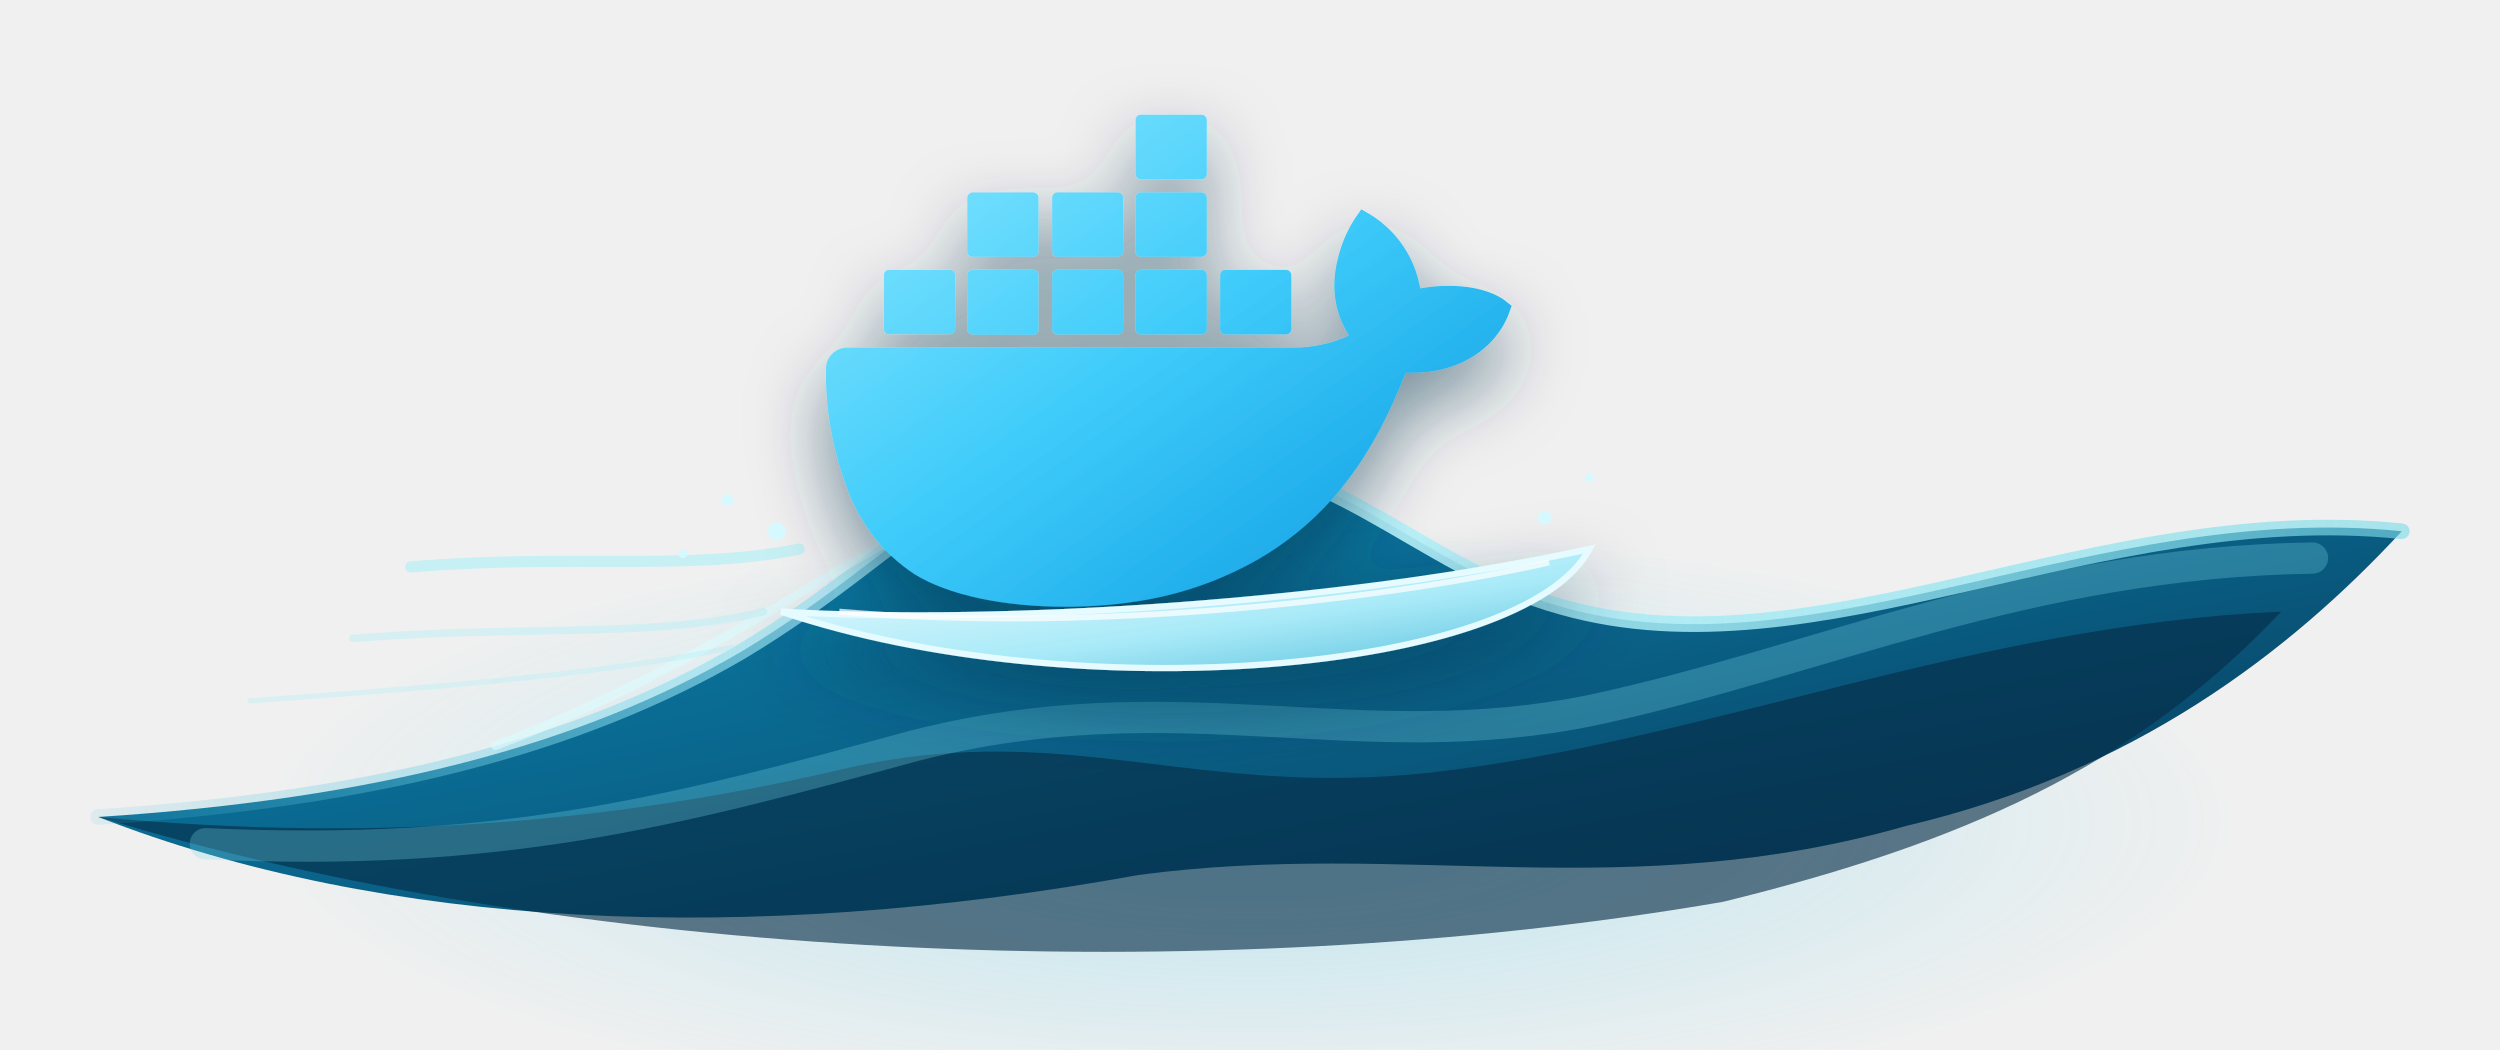
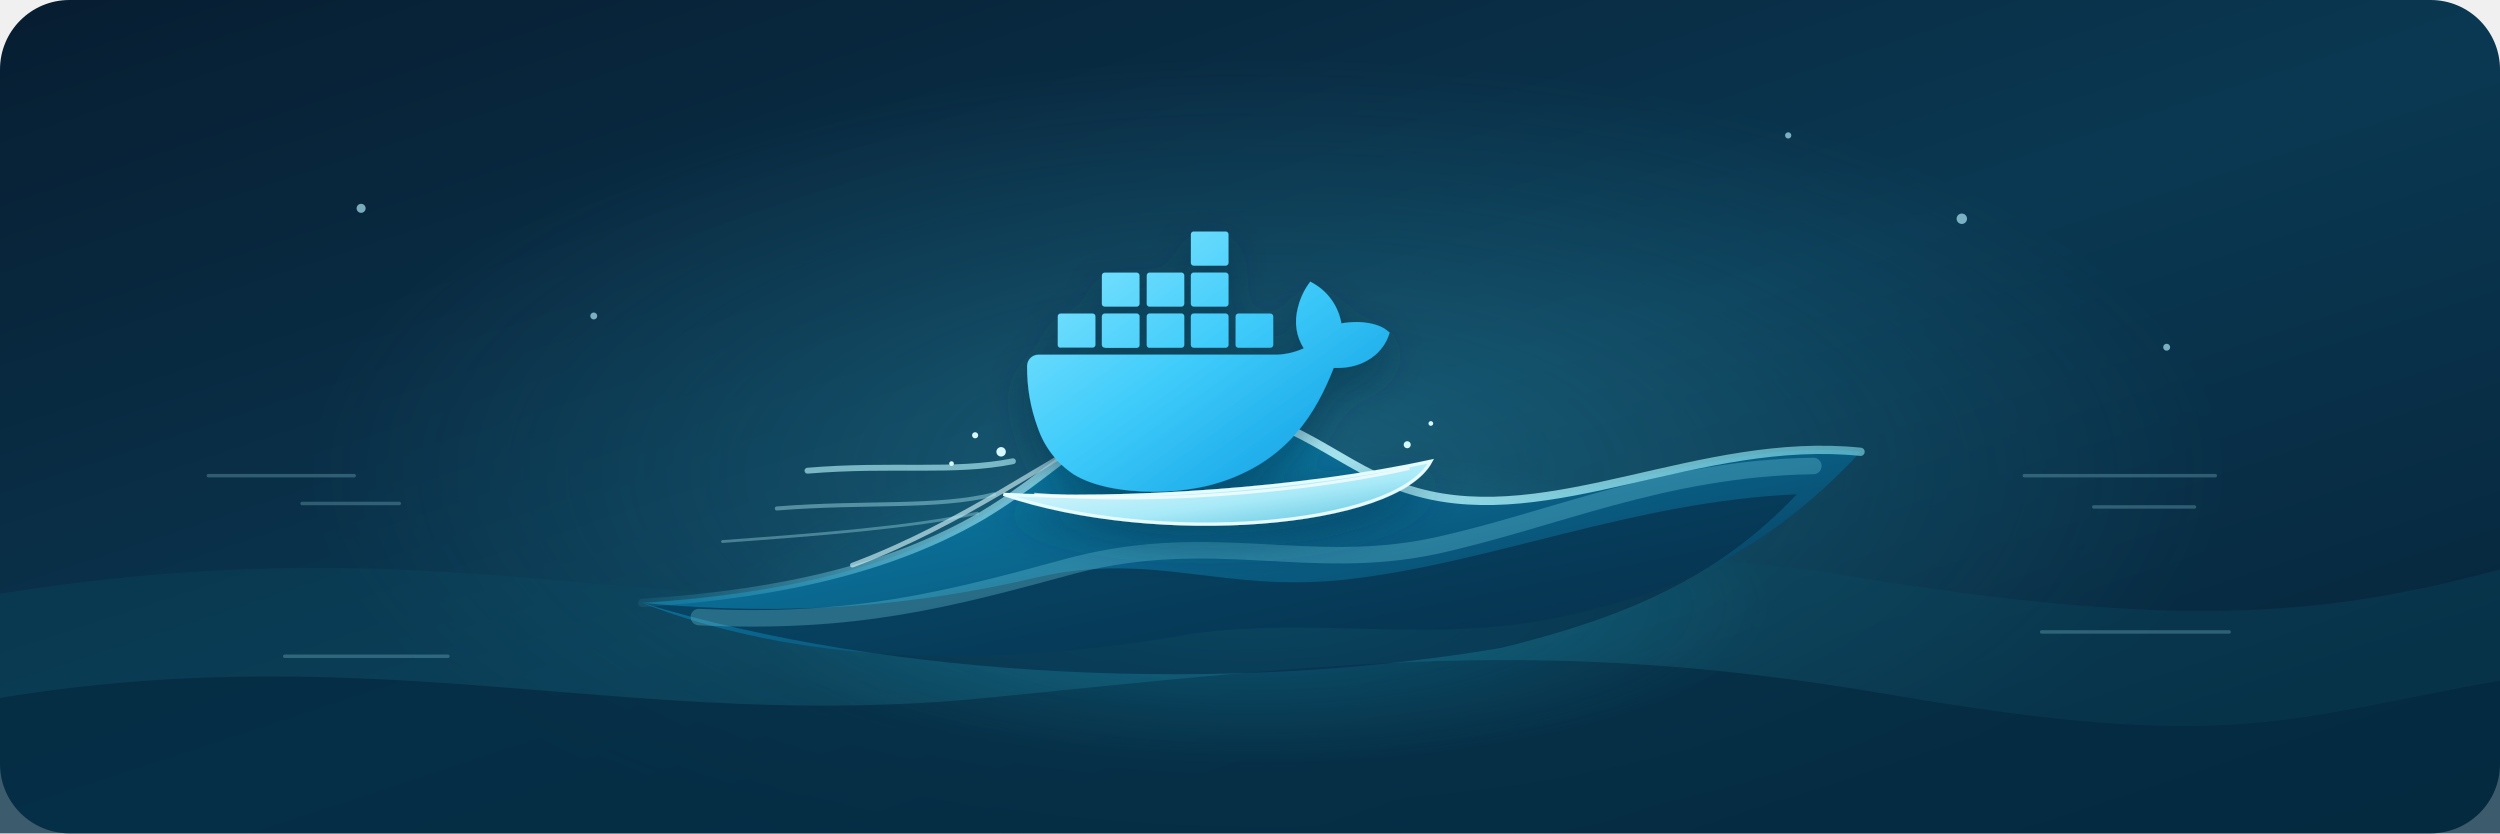
- <svg xmlns="http://www.w3.org/2000/svg" viewBox="0 65 560 235" role="img" aria-labelledby="boost-title boost-desc">
+ <svg xmlns="http://www.w3.org/2000/svg" viewBox="0 0 720 240" role="img" aria-labelledby="boost-title boost-desc">
  <style>
    .wave-static { display: none; }
    .ocean-glow { animation: ocean-breathe 3.3s ease-in-out infinite; }
    .foam-swell { animation: foam-shimmer 2.2s ease-in-out infinite; }
    .surfer-motion { transform-box: view-box; transform-origin: 265px 203px; filter: drop-shadow(0 7px 8px #022e4880); animation: surf-ride 2.2s ease-in-out infinite; }
    .wake path { animation: wake-flow 1.35s ease-out infinite; }
    .wake path:nth-child(2) { animation-delay: .18s; }
    .wake path:nth-child(3) { animation-delay: .36s; }
    .sea-spray circle { animation: spray 1.8s ease-out infinite; }
    .sea-spray circle:nth-child(2n) { animation-delay: .55s; }
    .sea-spray circle:nth-child(3n) { animation-delay: 1s; }
    @keyframes ocean-breathe { 0%,100% { opacity: .55; transform: scale(.96); } 50% { opacity: 1; transform: scale(1.03); } }
    @keyframes foam-shimmer { 0%,100% { opacity: .45; } 50% { opacity: .85; } }
    @keyframes surf-ride { 0%,100% { transform: translate(-3px,2px) rotate(-1.8deg); } 50% { transform: translate(5px,-7px) rotate(1.8deg); } }
    @keyframes wake-flow { 0% { opacity: 0; transform: translateX(-34px); } 30% { opacity: .8; } 100% { opacity: 0; transform: translateX(37px); } }
    @keyframes spray { 0% { opacity: 0; transform: translate(-16px,4px); } 35% { opacity: .8; } 100% { opacity: 0; transform: translate(21px,-14px); } }
    @media (prefers-reduced-motion: reduce) {
      .wave-animated { display: none; }
      .wave-static { display: inline; }
      .ocean-glow,.foam-swell,.surfer-motion,.wake path,.sea-spray circle { animation: none; }
    }
  </style>
  <defs>
    <linearGradient id="ocean-blue" x1="0" y1="0" x2="1" y2="1">
      <stop stop-color="#0b8cb6" />
      <stop offset=".5" stop-color="#0a648b" />
      <stop offset="1" stop-color="#06314e" />
    </linearGradient>
    <linearGradient id="wave-foam" x1="0" y1="0" x2="1" y2="0">
      <stop stop-color="#4bbcd8" stop-opacity=".1" />
      <stop offset=".45" stop-color="#c5f8ff" />
      <stop offset="1" stop-color="#7ddbe9" stop-opacity=".62" />
    </linearGradient>
    <linearGradient id="surfboard-color" x1="0" y1="0" x2="1" y2="1">
      <stop stop-color="#f2fdff" />
      <stop offset=".6" stop-color="#a9eaf8" />
      <stop offset="1" stop-color="#52bcd9" />
    </linearGradient>
    <linearGradient id="whale-blue" x1="0" y1="0" x2="1" y2="1">
      <stop stop-color="#8de9ff" />
      <stop offset=".48" stop-color="#3ecbfa" />
      <stop offset="1" stop-color="#0796df" />
    </linearGradient>
    <radialGradient id="ocean-glow">
      <stop stop-color="#1cc3eb" stop-opacity=".25" />
      <stop offset="1" stop-color="#1cc3eb" stop-opacity="0" />
    </radialGradient>
+     <linearGradient id="sky" x1="0" y1="0" x2="1" y2="1">
+       <stop stop-color="#071d31" />
+       <stop offset=".52" stop-color="#0a3852" />
+       <stop offset="1" stop-color="#052237" />
+     </linearGradient>
+     <radialGradient id="horizon">
+       <stop stop-color="#45d6ef" stop-opacity=".25" />
+       <stop offset="1" stop-color="#45d6ef" stop-opacity="0" />
+     </radialGradient>
  </defs>
-   <ellipse class="ocean-glow" cx="280" cy="249" rx="220" ry="67" fill="url(#ocean-glow)" />
-   <g class="sea-scene">
-     <path class="sea-body wave-animated" d="M22 248C84 244 130 232 166 211C206 187 214 166 257 166C298 165 317 192 350 201C407 217 470 177 538 184C513 211 478 238 427 250C364 268 315 253 255 261C167 277 86 273 22 248Z" fill="url(#ocean-blue)">
-       <animate attributeName="d" values="M22 248C84 244 130 232 166 211C206 187 214 166 257 166C298 165 317 192 350 201C407 217 470 177 538 184C513 211 478 238 427 250C364 268 315 253 255 261C167 277 86 273 22 248Z;M22 251C82 239 132 238 172 213C209 187 226 174 264 171C301 169 321 190 354 197C410 208 464 185 538 178C510 211 480 231 427 249C366 267 313 258 253 265C164 276 86 277 22 251Z;M22 248C84 244 130 232 166 211C206 187 214 166 257 166C298 165 317 192 350 201C407 217 470 177 538 184C513 211 478 238 427 250C364 268 315 253 255 261C167 277 86 273 22 248Z" dur="5.2s" repeatCount="indefinite" calcMode="spline" keyTimes="0;.5;1" keySplines=".45 0 .55 1;.45 0 .55 1" />
-     </path>
-     <path class="sea-body wave-static" d="M22 248C84 244 130 232 166 211C206 187 214 166 257 166C298 165 317 192 350 201C407 217 470 177 538 184C513 211 478 238 427 250C364 268 315 253 255 261C167 277 86 273 22 248Z" fill="url(#ocean-blue)" />
-     <path class="sea-depth" d="M22 248C86 254 139 249 190 237C239 226 268 244 321 238C382 231 442 205 511 202C478 237 439 254 386 267C270 287 127 280 22 248Z" fill="#052b46" opacity=".62" />
-     <path class="foam-crest wave-animated" d="M22 248C84 244 130 232 166 211C206 187 214 166 257 166C298 165 317 192 350 201C407 217 470 177 538 184" fill="none" stroke="url(#wave-foam)" stroke-width="3.5" stroke-linecap="round">
-       <animate attributeName="d" values="M22 248C84 244 130 232 166 211C206 187 214 166 257 166C298 165 317 192 350 201C407 217 470 177 538 184;M22 251C82 239 132 238 172 213C209 187 226 174 264 171C301 169 321 190 354 197C410 208 464 185 538 178;M22 248C84 244 130 232 166 211C206 187 214 166 257 166C298 165 317 192 350 201C407 217 470 177 538 184" dur="5.2s" repeatCount="indefinite" calcMode="spline" keyTimes="0;.5;1" keySplines=".45 0 .55 1;.45 0 .55 1" />
-     </path>
-     <path class="foam-crest wave-static" d="M22 248C84 244 130 232 166 211C206 187 214 166 257 166C298 165 317 192 350 201C407 217 470 177 538 184" fill="none" stroke="url(#wave-foam)" stroke-width="3.5" stroke-linecap="round" />
-     <path class="foam-curl" d="M111 232C159 214 195 186 220 175C242 163 262 162 286 173" fill="none" stroke="#dcfbff" stroke-opacity=".62" stroke-width="2" stroke-linecap="round" />
-     <path class="foam-swell" d="M46 254C112 257 150 247 205 232C264 217 304 235 357 224C408 213 454 191 518 190" fill="none" stroke="#80dbe9" stroke-opacity=".28" stroke-width="7" stroke-linecap="round" />
+   <rect width="720" height="240" rx="20" fill="url(#sky)" />
+   <ellipse cx="365" cy="136" rx="280" ry="120" fill="url(#horizon)" />
+   <path d="M0 171C120 152 176 176 260 171S440 151 533 166 668 178 720 164V240H0Z" fill="#0a4b63" opacity=".32" />
+   <path d="M0 201C110 183 183 211 284 201S445 183 544 200 658 207 720 196V240H0Z" fill="#03263d" opacity=".65" />
+   <g fill="none" stroke="#a9edfa" stroke-linecap="round" opacity=".24">
+     <path d="M60 137h42m-15 8h28M583 137h55m-35 9h29M82 189h47m459-7h54" />
  </g>
-   <g class="wake" fill="none" stroke="#b1eff7" stroke-linecap="round">
-     <path d="M92 192C128 189 154 193 179 188" stroke-width="2.5" opacity=".65" />
-     <path d="M79 208C117 205 147 208 171 202" stroke-width="1.7" opacity=".42" />
-     <path d="M56 222C97 219 136 216 164 210" stroke-width="1.2" opacity=".35" />
+   <g fill="#b6f1ff" opacity=".65">
+     <circle cx="104" cy="60" r="1.3" />
+     <circle cx="171" cy="91" r="1" />
+     <circle cx="565" cy="63" r="1.5" />
+     <circle cx="624" cy="100" r="1" />
+     <circle cx="515" cy="39" r=".9" />
  </g>
-   <g class="surfer">
-     <g class="surfer-motion">
-       <path class="surfboard" d="M175 202C225 205 301 200 356 188C341 216 240 224 175 202Z" fill="url(#surfboard-color)" stroke="#e5fbff" stroke-width="1.4" />
-       <path d="M188 202C246 207 312 199 347 191" fill="none" stroke="#fff" stroke-opacity=".72" stroke-width="1.3" />
-       <g class="docker-logo" fill="url(#whale-blue)">
-         <g transform="translate(185 69) scale(6.4)">
-           <path d="M13.98 11.08h2.12a.19.19 0 0 0 .19-.19V9.01a.19.19 0 0 0-.19-.19h-2.12a.18.18 0 0 0-.18.18v1.9c0 .1.08.18.18.18m-2.95-5.43h2.12a.19.19 0 0 0 .18-.19V3.57a.19.19 0 0 0-.18-.18h-2.12a.18.18 0 0 0-.19.18v1.9c0 .1.09.18.19.18m0 2.71h2.12a.19.19 0 0 0 .18-.18V6.29a.19.19 0 0 0-.18-.18h-2.12a.18.18 0 0 0-.19.18v1.89c0 .1.09.18.19.18m-2.93 0h2.12a.19.19 0 0 0 .18-.18V6.29a.18.18 0 0 0-.18-.18H8.1a.18.18 0 0 0-.18.18v1.89c0 .1.08.18.18.18m-2.96 0h2.11a.19.19 0 0 0 .19-.18V6.29a.19.19 0 0 0-.19-.18H5.14a.19.19 0 0 0-.19.18v1.89c0 .1.08.18.19.18m5.89 2.72h2.12a.19.19 0 0 0 .18-.19V9.01a.19.19 0 0 0-.18-.19h-2.12a.18.18 0 0 0-.19.18v1.9c0 .1.09.18.19.18m-2.93 0h2.12a.18.18 0 0 0 .18-.19V9.01a.18.18 0 0 0-.18-.19H8.1a.18.18 0 0 0-.18.18v1.9c0 .1.08.19.18.19m-2.96 0h2.11a.18.18 0 0 0 .19-.19V9.01a.18.18 0 0 0-.18-.19H5.14a.19.19 0 0 0-.19.19v1.88c0 .1.08.19.19.18m-2.92 0h2.12a.18.18 0 0 0 .18-.19V9.01a.18.18 0 0 0-.18-.19H2.22a.18.18 0 0 0-.19.18v1.9c0 .1.08.18.19.18m21.54-1.19c-.06-.05-.67-.51-1.95-.51-.34 0-.68.03-1.01.09a3.77 3.77 0 0 0-1.72-2.57l-.34-.2-.23.33a4.6 4.6 0 0 0-.6 1.43c-.24.97-.1 1.88.4 2.66a4.7 4.7 0 0 1-1.75.42H.76a.75.75 0 0 0-.76.75 11.38 11.38 0 0 0 .7 4.06 6.03 6.03 0 0 0 2.4 3.12c1.18.73 3.1 1.14 5.28 1.14.98 0 1.96-.08 2.93-.26a12.25 12.25 0 0 0 3.82-1.4 10.5 10.5 0 0 0 2.61-2.13c1.25-1.42 2-3 2.55-4.4h.23c1.37 0 2.21-.55 2.68-1 .3-.3.55-.66.7-1.06l.1-.28Z" />
+   <g transform="translate(170 5) scale(.68)">
+     <ellipse class="ocean-glow" cx="280" cy="249" rx="220" ry="67" fill="url(#ocean-glow)" />
+     <g class="sea-scene">
+       <path class="sea-body wave-animated" d="M22 248C84 244 130 232 166 211C206 187 214 166 257 166C298 165 317 192 350 201C407 217 470 177 538 184C513 211 478 238 427 250C364 268 315 253 255 261C167 277 86 273 22 248Z" fill="url(#ocean-blue)">
+         <animate attributeName="d" values="M22 248C84 244 130 232 166 211C206 187 214 166 257 166C298 165 317 192 350 201C407 217 470 177 538 184C513 211 478 238 427 250C364 268 315 253 255 261C167 277 86 273 22 248Z;M22 251C82 239 132 238 172 213C209 187 226 174 264 171C301 169 321 190 354 197C410 208 464 185 538 178C510 211 480 231 427 249C366 267 313 258 253 265C164 276 86 277 22 251Z;M22 248C84 244 130 232 166 211C206 187 214 166 257 166C298 165 317 192 350 201C407 217 470 177 538 184C513 211 478 238 427 250C364 268 315 253 255 261C167 277 86 273 22 248Z" dur="5.2s" repeatCount="indefinite" calcMode="spline" keyTimes="0;.5;1" keySplines=".45 0 .55 1;.45 0 .55 1" />
+       </path>
+       <path class="sea-body wave-static" d="M22 248C84 244 130 232 166 211C206 187 214 166 257 166C298 165 317 192 350 201C407 217 470 177 538 184C513 211 478 238 427 250C364 268 315 253 255 261C167 277 86 273 22 248Z" fill="url(#ocean-blue)" />
+       <path class="sea-depth" d="M22 248C86 254 139 249 190 237C239 226 268 244 321 238C382 231 442 205 511 202C478 237 439 254 386 267C270 287 127 280 22 248Z" fill="#052b46" opacity=".62" />
+       <path class="foam-crest wave-animated" d="M22 248C84 244 130 232 166 211C206 187 214 166 257 166C298 165 317 192 350 201C407 217 470 177 538 184" fill="none" stroke="url(#wave-foam)" stroke-width="3.5" stroke-linecap="round">
+         <animate attributeName="d" values="M22 248C84 244 130 232 166 211C206 187 214 166 257 166C298 165 317 192 350 201C407 217 470 177 538 184;M22 251C82 239 132 238 172 213C209 187 226 174 264 171C301 169 321 190 354 197C410 208 464 185 538 178;M22 248C84 244 130 232 166 211C206 187 214 166 257 166C298 165 317 192 350 201C407 217 470 177 538 184" dur="5.2s" repeatCount="indefinite" calcMode="spline" keyTimes="0;.5;1" keySplines=".45 0 .55 1;.45 0 .55 1" />
+       </path>
+       <path class="foam-crest wave-static" d="M22 248C84 244 130 232 166 211C206 187 214 166 257 166C298 165 317 192 350 201C407 217 470 177 538 184" fill="none" stroke="url(#wave-foam)" stroke-width="3.5" stroke-linecap="round" />
+       <path class="foam-curl" d="M111 232C159 214 195 186 220 175C242 163 262 162 286 173" fill="none" stroke="#dcfbff" stroke-opacity=".62" stroke-width="2" stroke-linecap="round" />
+       <path class="foam-swell" d="M46 254C112 257 150 247 205 232C264 217 304 235 357 224C408 213 454 191 518 190" fill="none" stroke="#80dbe9" stroke-opacity=".28" stroke-width="7" stroke-linecap="round" />
+     </g>
+     <g class="wake" fill="none" stroke="#b1eff7" stroke-linecap="round">
+       <path d="M92 192C128 189 154 193 179 188" stroke-width="2.5" opacity=".65" />
+       <path d="M79 208C117 205 147 208 171 202" stroke-width="1.7" opacity=".42" />
+       <path d="M56 222C97 219 136 216 164 210" stroke-width="1.2" opacity=".35" />
+     </g>
+     <g class="surfer">
+       <g class="surfer-motion">
+         <path class="surfboard" d="M175 202C225 205 301 200 356 188C341 216 240 224 175 202Z" fill="url(#surfboard-color)" stroke="#e5fbff" stroke-width="1.4" />
+         <path d="M188 202C246 207 312 199 347 191" fill="none" stroke="#fff" stroke-opacity=".72" stroke-width="1.3" />
+         <g class="docker-logo" fill="url(#whale-blue)">
+           <g transform="translate(185 69) scale(6.4)">
+             <path d="M13.98 11.08h2.12a.19.19 0 0 0 .19-.19V9.01a.19.19 0 0 0-.19-.19h-2.12a.18.18 0 0 0-.18.18v1.9c0 .1.08.18.18.18m-2.95-5.43h2.12a.19.19 0 0 0 .18-.19V3.57a.19.19 0 0 0-.18-.18h-2.12a.18.18 0 0 0-.19.18v1.9c0 .1.09.18.19.18m0 2.71h2.12a.19.19 0 0 0 .18-.18V6.29a.19.19 0 0 0-.18-.18h-2.12a.18.18 0 0 0-.19.18v1.89c0 .1.09.18.19.18m-2.93 0h2.12a.19.19 0 0 0 .18-.18V6.29a.18.18 0 0 0-.18-.18H8.1a.18.18 0 0 0-.18.18v1.89c0 .1.08.18.18.18m-2.96 0h2.11a.19.19 0 0 0 .19-.18V6.29a.19.19 0 0 0-.19-.18H5.14a.19.19 0 0 0-.19.18v1.89c0 .1.08.18.19.18m5.89 2.72h2.12a.19.19 0 0 0 .18-.19V9.01a.19.19 0 0 0-.18-.19h-2.12a.18.18 0 0 0-.19.18v1.9c0 .1.09.18.19.18m-2.93 0h2.12a.18.18 0 0 0 .18-.19V9.01a.18.18 0 0 0-.18-.19H8.1a.18.18 0 0 0-.18.18v1.9c0 .1.08.19.18.19m-2.96 0h2.11a.18.18 0 0 0 .19-.19V9.01a.18.18 0 0 0-.18-.19H5.14a.19.19 0 0 0-.19.19v1.88c0 .1.08.19.19.18m-2.92 0h2.12a.18.18 0 0 0 .18-.19V9.01a.18.18 0 0 0-.18-.19H2.22a.18.18 0 0 0-.19.18v1.9c0 .1.08.18.19.18m21.54-1.19c-.06-.05-.67-.51-1.95-.51-.34 0-.68.03-1.01.09a3.77 3.77 0 0 0-1.72-2.57l-.34-.2-.23.33a4.6 4.6 0 0 0-.6 1.43c-.24.97-.1 1.88.4 2.66a4.7 4.7 0 0 1-1.75.42H.76a.75.75 0 0 0-.76.75 11.38 11.38 0 0 0 .7 4.06 6.03 6.03 0 0 0 2.4 3.12c1.18.73 3.1 1.14 5.28 1.14.98 0 1.96-.08 2.93-.26a12.25 12.25 0 0 0 3.82-1.4 10.5 10.5 0 0 0 2.61-2.13c1.25-1.42 2-3 2.55-4.4h.23c1.37 0 2.21-.55 2.68-1 .3-.3.55-.66.7-1.06l.1-.28Z" />
+           </g>
        </g>
      </g>
    </g>
-   </g>
-   <g class="sea-spray" fill="#d6f9ff">
-     <circle cx="174" cy="184" r="2" />
-     <circle cx="163" cy="177" r="1.3" />
-     <circle cx="153" cy="189" r="1" />
-     <circle cx="346" cy="181" r="1.5" />
-     <circle cx="356" cy="172" r="1" />
+     <g class="sea-spray" fill="#d6f9ff">
+       <circle cx="174" cy="184" r="2" />
+       <circle cx="163" cy="177" r="1.3" />
+       <circle cx="153" cy="189" r="1" />
+       <circle cx="346" cy="181" r="1.5" />
+       <circle cx="356" cy="172" r="1" />
+     </g>
  </g>
</svg>
